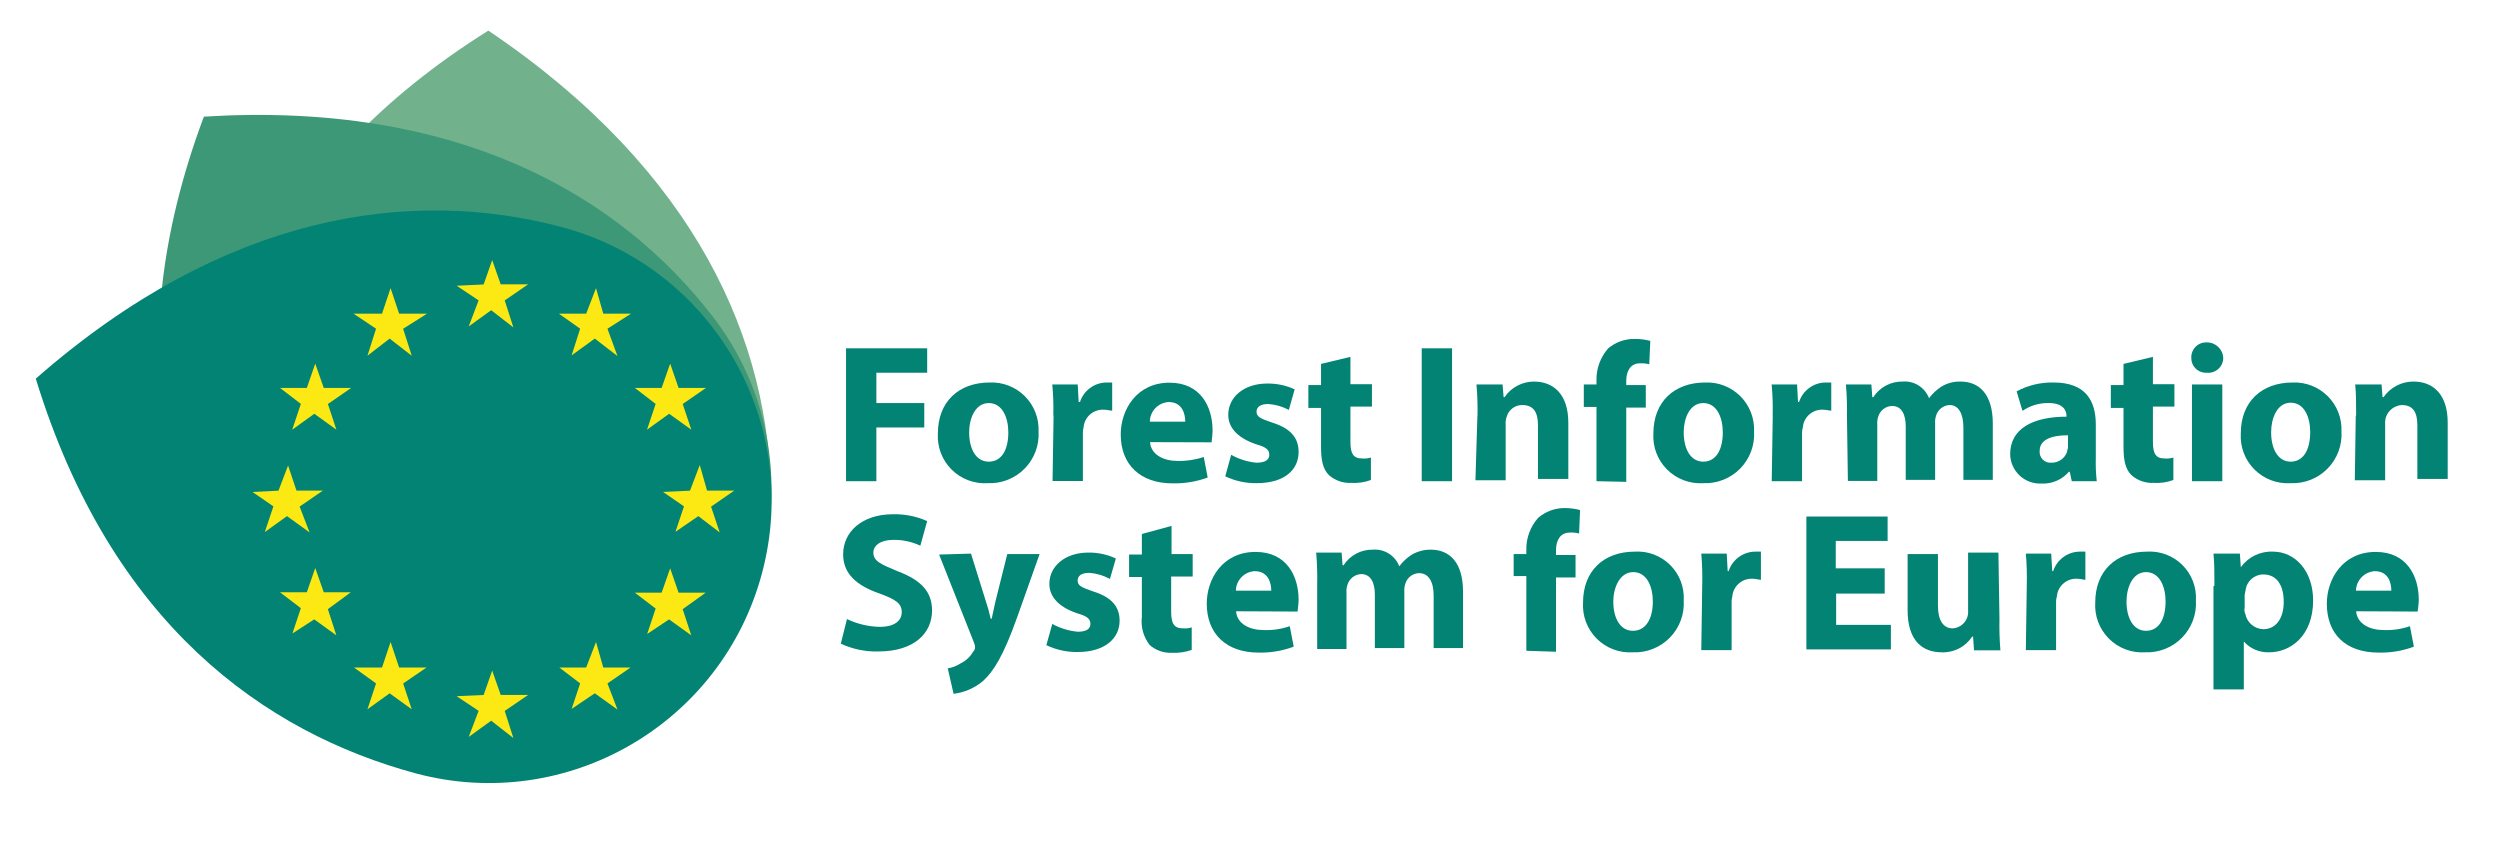
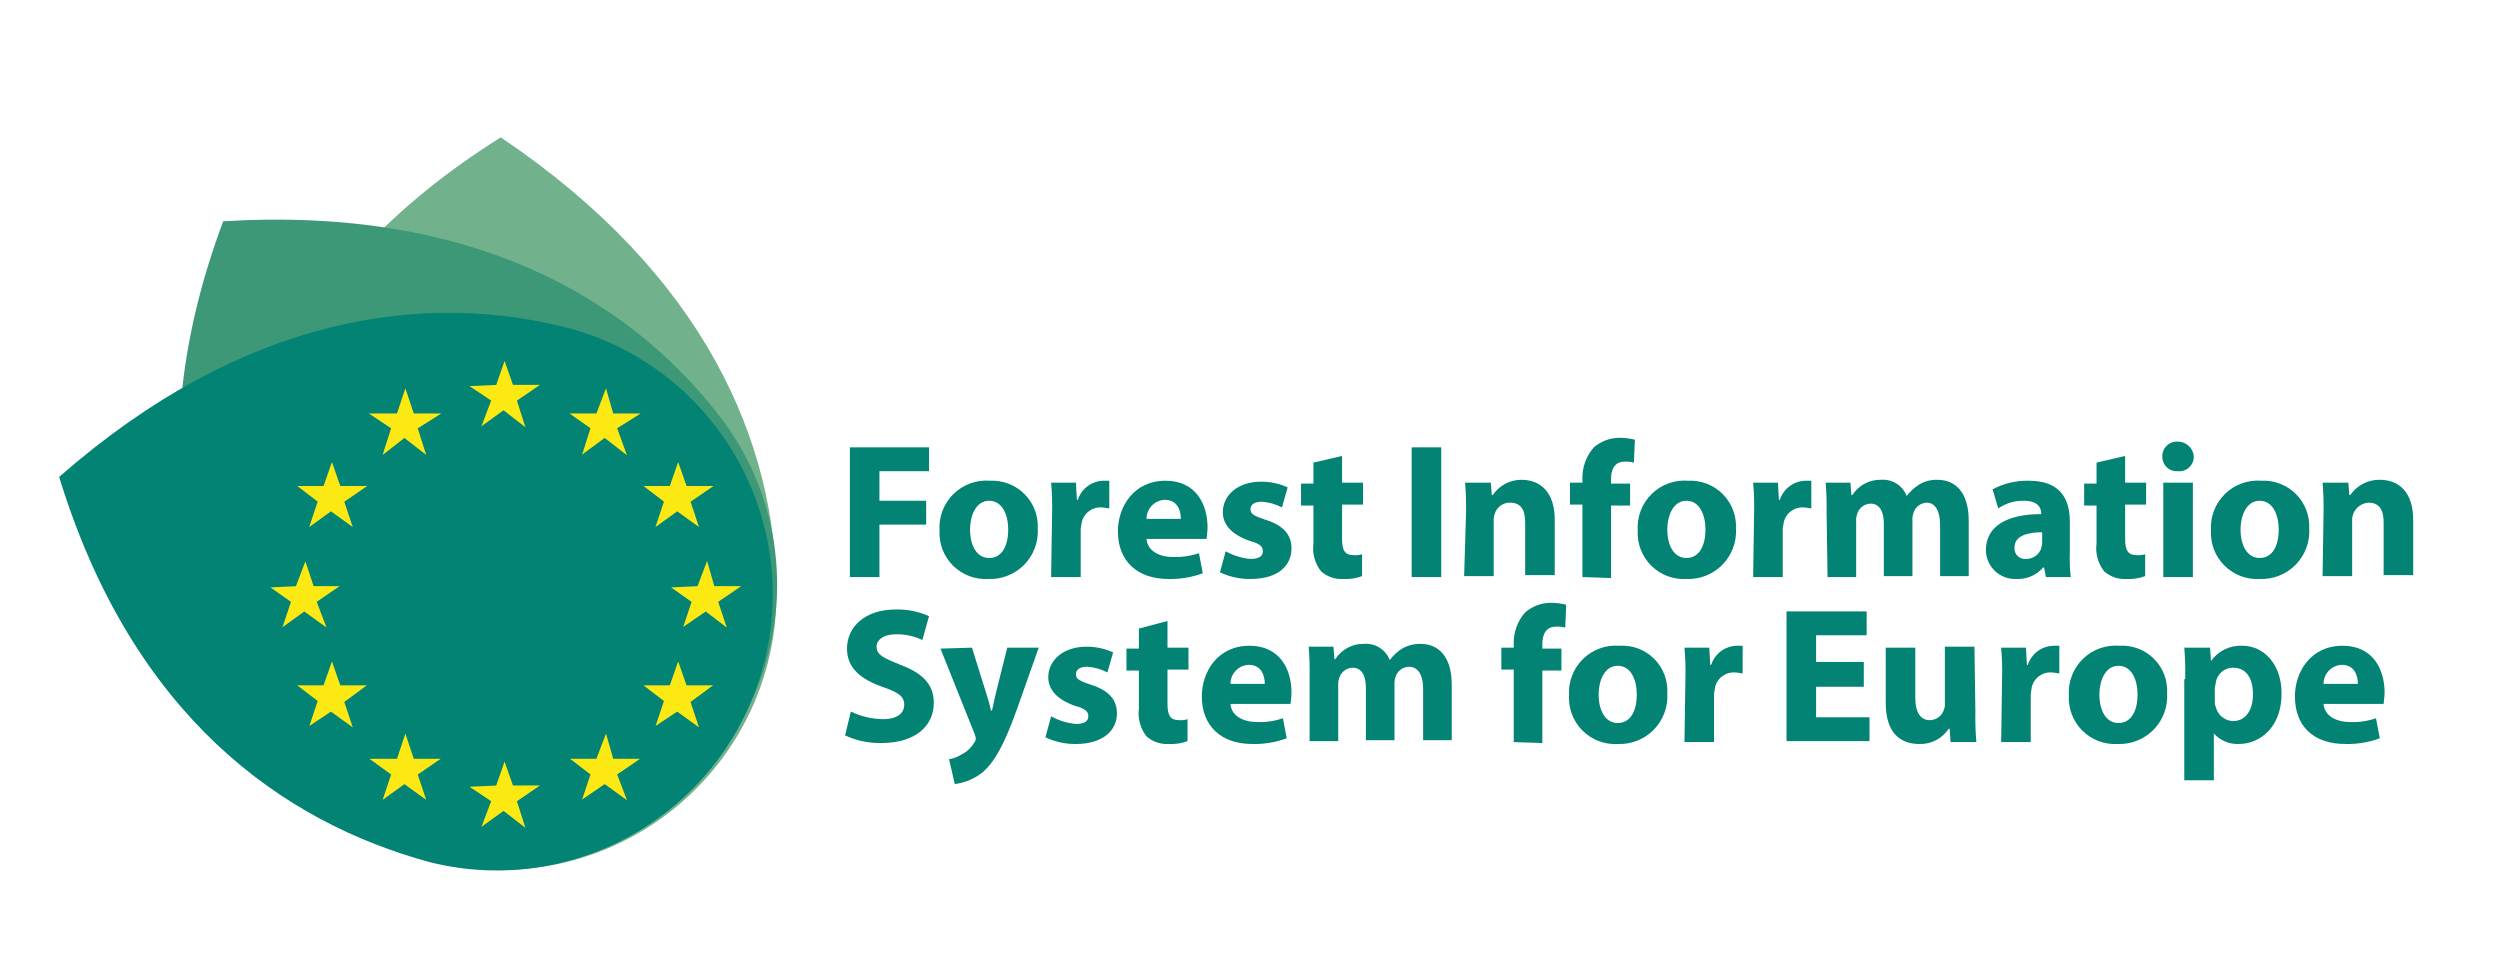
- <svg xmlns="http://www.w3.org/2000/svg" id="Layer_1" data-name="Layer 1" viewBox="0 0 266.21 90">
-   <defs>
-     <style>.cls-1{fill:#71b28d;}.cls-1,.cls-2,.cls-3{fill-rule:evenodd;}.cls-2{fill:#3d9877;}.cls-3,.cls-5{fill:#028374;}.cls-4{fill:#fce913;stroke:#fce913;stroke-miterlimit:10;stroke-width:0.5px;}</style>
-   </defs>
-   <path class="cls-1" d="M52,3.26c22.27,15,30.08,33.31,30.08,49.86a30.08,30.08,0,0,1-60.16,0C22,36.57,28.89,17.73,52,3.26Z" />
-   <path class="cls-2" d="M21.71,12.42c26.85-1.66,44.13,8.22,54.23,21.34A30.1,30.1,0,0,1,28.16,70.39C18.17,57.18,12.13,38,21.71,12.42Z" />
-   <path class="cls-3" d="M3.81,40.32c20.19-17.7,40-20.4,56-16.14A30.1,30.1,0,1,1,44.3,82.36C28.16,78,11.82,66.44,3.81,40.32Z" />
-   <path class="cls-4" d="M42.63,72.68l.73,2.19-1.87-1.35-1.88,1.35.73-2.19-1.87-1.35h2.39l.73-2.18.73,2.18h2.29Z" />
-   <path class="cls-4" d="M53.45,75.6l.73,2.29-1.87-1.46-1.87,1.35.83-2.18L49.4,74.35l2.28-.1.73-2.09.73,2.09h2.29Z" />
-   <path class="cls-4" d="M72.4,64.77,73.13,67l-1.88-1.35-1.87,1.25.73-2.19-1.77-1.35h2.29l.73-2.08.72,2.08h2.29Z" />
-   <path class="cls-4" d="M64.38,72.68l.84,2.19-1.88-1.35-2,1.35.73-2.19-1.77-1.35h2.29l.84-2.18.62,2.18h2.29Z" />
-   <path class="cls-4" d="M34.62,64.77,35.34,67l-1.87-1.35L31.6,66.86l.73-2.19-1.77-1.35h2.29l.72-2.08.73,2.08h2.29Z" />
-   <path class="cls-4" d="M31.6,53.85,32.43,56l-1.87-1.35L28.68,56l.73-2.18L27.64,52.6l2.19-.11.83-2.18.73,2.18h2.19Z" />
-   <path class="cls-4" d="M42.63,34.9l.73,2.29-1.87-1.45-1.88,1.45.73-2.29-1.87-1.25h2.39l.73-2.18.73,2.18h2.29Z" />
-   <path class="cls-4" d="M34.62,42.92l.72,2.18-1.87-1.35L31.6,45.1l.73-2.18-1.77-1.36h2.29l.72-2.08.73,2.08h2.29Z" />
-   <path class="cls-4" d="M53.45,31.89l.73,2.28-1.87-1.45-1.87,1.35.83-2.18L49.4,30.64l2.28-.11.73-2.08.73,2.08h2.29Z" />
-   <path class="cls-4" d="M64.38,34.9l.84,2.29-1.88-1.45-2,1.45.73-2.29-1.77-1.25h2.29l.84-2.18.62,2.18h2.29Z" />
-   <path class="cls-4" d="M75.42,53.85,76.14,56l-1.77-1.35L72.4,56l.73-2.18L71.36,52.6l2.29-.11.83-2.18.62,2.18h2.29Z" />
-   <path class="cls-4" d="M72.4,42.92l.73,2.18-1.88-1.35L69.38,45.1l.73-2.18-1.77-1.36h2.29l.73-2.08.72,2.08h2.29Z" />
-   <path class="cls-5" d="M90.09,37.09h8.64v2.6H93.32v3.23h5.1v2.6h-5.1v5.72H90.09V37.09Z" />
-   <path class="cls-5" d="M110.59,45.94a5.2,5.2,0,0,1-5.41,5.51,5,5,0,0,1-5.31-5.31c0-3.33,2.19-5.41,5.52-5.41A5,5,0,0,1,110.59,45.94Zm-7.39.1c0,1.77.73,3.12,2.09,3.12s2.08-1.25,2.08-3.12c0-1.56-.63-3.12-2.08-3.12S103.2,44.58,103.2,46Z" />
-   <path class="cls-5" d="M112.16,44.27a26.9,26.9,0,0,0-.11-3.33h2.71l.1,1.87H115a3,3,0,0,1,2.81-2.08h.62v3c-.21,0-.52-.1-.83-.1a2.06,2.06,0,0,0-2.19,1.66c0,.21-.1.42-.1.73v5.2h-3.23l.11-7Z" />
-   <path class="cls-5" d="M122.46,47.08c.1,1.35,1.46,2,2.91,2a8,8,0,0,0,2.81-.42l.42,2.19a10.22,10.22,0,0,1-3.75.62c-3.43,0-5.51-2-5.51-5.2,0-2.6,1.66-5.52,5.2-5.52,3.33,0,4.58,2.6,4.58,5.1,0,.52-.1,1-.1,1.25Zm3.75-2.18c0-.84-.32-2.09-1.77-2.09a2.12,2.12,0,0,0-2,2.09Z" />
-   <path class="cls-5" d="M131.1,48.43a6.76,6.76,0,0,0,2.7.84c.94,0,1.36-.32,1.36-.84s-.31-.83-1.46-1.14c-2.08-.73-2.91-1.87-2.91-3.12,0-1.88,1.66-3.33,4.16-3.33a6.75,6.75,0,0,1,2.91.62l-.62,2.19a5.44,5.44,0,0,0-2.19-.63c-.83,0-1.25.31-1.25.83s.42.73,1.67,1.15c2,.62,2.81,1.66,2.81,3.12,0,1.88-1.46,3.33-4.48,3.33a7.5,7.5,0,0,1-3.33-.73Z" />
-   <path class="cls-5" d="M143.8,38v2.91h2.29v2.39H143.8v3.75c0,1.25.31,1.77,1.24,1.77a2.41,2.41,0,0,0,.94-.1v2.39a5.05,5.05,0,0,1-2.08.31,3.32,3.32,0,0,1-2.39-.83c-.63-.62-.84-1.56-.84-3V43.44h-1.35V41h1.35V38.75Z" />
-   <path class="cls-5" d="M154.62,37.09V51.24h-3.23V37.09Z" />
-   <path class="cls-5" d="M157.33,44.27a30.67,30.67,0,0,0-.11-3.33H160l.11,1.35h.1a3.8,3.8,0,0,1,3.12-1.66C165.44,40.63,167,42,167,45v6h-3.23V45.31c0-1.35-.42-2.18-1.67-2.18a1.71,1.71,0,0,0-1.66,1.24,2,2,0,0,0-.11.84v5.93h-3.22l.21-6.87Z" />
-   <path class="cls-5" d="M170,51.24V43.33h-1.35V40.94H170v-.42a5,5,0,0,1,1.25-3.43,4.31,4.31,0,0,1,2.81-1,6.31,6.31,0,0,1,1.67.21l-.11,2.49a3.31,3.31,0,0,0-1-.1c-1,0-1.45.83-1.45,1.87V41h2.08v2.4h-2.08v7.91L170,51.24Z" />
-   <path class="cls-5" d="M186.78,45.94a5.2,5.2,0,0,1-5.41,5.51,5,5,0,0,1-5.31-5.31c0-3.33,2.19-5.41,5.52-5.41A5,5,0,0,1,186.78,45.94Zm-7.49.1c0,1.77.73,3.12,2.08,3.12s2.08-1.25,2.08-3.12c0-1.56-.62-3.12-2.08-3.12S179.29,44.58,179.29,46Z" />
-   <path class="cls-5" d="M188.76,44.27a26.9,26.9,0,0,0-.11-3.33h2.71l.1,1.87h.11a3,3,0,0,1,2.81-2.08H195v3c-.2,0-.52-.1-.83-.1A2.05,2.05,0,0,0,192,45.31c0,.21-.11.42-.11.73v5.2h-3.23l.11-7Z" />
-   <path class="cls-5" d="M196.67,44.27a30.67,30.67,0,0,0-.11-3.33h2.71l.1,1.35h.11a3.63,3.63,0,0,1,3.12-1.66,2.77,2.77,0,0,1,2.81,1.77h0a5.12,5.12,0,0,1,1.35-1.25,3.74,3.74,0,0,1,2-.52c2,0,3.44,1.35,3.44,4.47v6h-3.13V45.52c0-1.46-.52-2.39-1.45-2.39a1.57,1.57,0,0,0-1.46,1.14,2.1,2.1,0,0,0-.1.83v6h-3.13V45.42c0-1.25-.41-2.19-1.45-2.19A1.58,1.58,0,0,0,200,44.37a2.15,2.15,0,0,0-.1.84v6h-3.13l-.1-7Z" />
-   <path class="cls-5" d="M220.61,51.24l-.21-1h-.1a3.62,3.62,0,0,1-2.92,1.25,3.18,3.18,0,0,1-3.33-3.12c0-2.71,2.39-4,6-4v-.1c0-.52-.32-1.35-1.88-1.35a4.75,4.75,0,0,0-2.81.83l-.62-2.08a8,8,0,0,1,3.95-.94c3.44,0,4.48,2,4.48,4.48v3.54a17.47,17.47,0,0,0,.1,2.49Zm-.42-4.89c-1.66,0-3,.42-3,1.67a1.15,1.15,0,0,0,1.25,1.25,1.73,1.73,0,0,0,1.67-1.15c0-.21.1-.31.1-.52V46.35Z" />
-   <path class="cls-5" d="M229.25,38v2.91h2.29v2.39h-2.29v3.75c0,1.25.31,1.77,1.24,1.77a2.41,2.41,0,0,0,.94-.1v2.39a5.05,5.05,0,0,1-2.08.31,3.32,3.32,0,0,1-2.39-.83c-.63-.62-.84-1.56-.84-3V43.44h-1.35V41h1.35V38.75Z" />
-   <path class="cls-5" d="M236.74,38.13A1.59,1.59,0,0,1,235,39.69a1.56,1.56,0,0,1-1.66-1.56A1.58,1.58,0,0,1,235,36.46,1.73,1.73,0,0,1,236.74,38.13Zm-3.33,13.11V40.94h3.23v10.3Z" />
-   <path class="cls-5" d="M249.33,45.94a5.2,5.2,0,0,1-5.41,5.51,5,5,0,0,1-5.31-5.31c0-3.33,2.19-5.41,5.52-5.41A5,5,0,0,1,249.33,45.94Zm-7.49.1c0,1.77.73,3.12,2.08,3.12S246,47.91,246,46c0-1.56-.62-3.12-2.08-3.12S241.84,44.58,241.84,46Z" />
-   <path class="cls-5" d="M250.89,44.27c0-1.25,0-2.39-.1-3.33h2.81l.1,1.35h.11A3.86,3.86,0,0,1,257,40.63c2.08,0,3.64,1.35,3.64,4.37v6h-3.23V45.31c0-1.35-.41-2.18-1.66-2.18a1.92,1.92,0,0,0-1.67,1.24,2.15,2.15,0,0,0-.1.84v5.93h-3.23l.1-6.87Z" />
-   <path class="cls-5" d="M90.19,65.92a8.43,8.43,0,0,0,3.54.83c1.46,0,2.29-.62,2.29-1.56s-.62-1.35-2.39-2c-2.39-.83-3.85-2.08-3.85-4.16,0-2.39,2-4.27,5.31-4.27a8.39,8.39,0,0,1,3.64.73L98,58.11a6.4,6.4,0,0,0-2.91-.62c-1.36,0-2.09.62-2.09,1.35,0,.94.84,1.25,2.61,2,2.49.94,3.64,2.19,3.64,4.16,0,2.4-1.87,4.37-5.72,4.37a8.94,8.94,0,0,1-4-.83Z" />
-   <path class="cls-5" d="M103.41,59l1.56,5a16,16,0,0,1,.52,1.88h.11c.1-.53.31-1.36.41-1.88l1.25-5h3.44l-2.4,6.76c-1.45,4.06-2.49,5.73-3.64,6.77a6,6,0,0,1-3.12,1.35l-.62-2.71a3.49,3.49,0,0,0,1.35-.52,3.12,3.12,0,0,0,1.35-1.25.74.74,0,0,0,.21-.41,1.16,1.16,0,0,0-.1-.52L100,59.05l3.43-.1Z" />
-   <path class="cls-5" d="M112.05,66.44a7,7,0,0,0,2.71.83c.93,0,1.35-.31,1.35-.83s-.31-.83-1.46-1.15c-2.08-.72-2.91-1.87-2.91-3.12,0-1.87,1.66-3.33,4.16-3.33a6.67,6.67,0,0,1,2.92.63l-.63,2.18A5.39,5.39,0,0,0,116,61c-.84,0-1.25.31-1.25.83s.41.73,1.66,1.15c2,.62,2.81,1.66,2.81,3.12,0,1.87-1.56,3.33-4.47,3.33a7.43,7.43,0,0,1-3.33-.73Z" />
-   <path class="cls-5" d="M124.75,56V59H127v2.39h-2.29v3.75c0,1.25.31,1.77,1.25,1.77a2.23,2.23,0,0,0,.94-.11v2.4a5.32,5.32,0,0,1-2.09.31,3.32,3.32,0,0,1-2.39-.83,4.08,4.08,0,0,1-.83-3V61.44h-1.36V59.05h1.36V56.86Z" />
-   <path class="cls-5" d="M131.62,65.09c.1,1.35,1.46,2,2.91,2a7.64,7.64,0,0,0,2.81-.41l.42,2.18a10,10,0,0,1-3.75.63c-3.43,0-5.51-2-5.51-5.21,0-2.6,1.66-5.51,5.2-5.51,3.33,0,4.58,2.6,4.58,5.1,0,.52-.1,1-.1,1.25Zm3.75-2.19c0-.83-.32-2.08-1.77-2.08a2.12,2.12,0,0,0-2,2.08Z" />
-   <path class="cls-5" d="M140.26,62.17a30.67,30.67,0,0,0-.11-3.33h2.71l.1,1.35h.11a3.62,3.62,0,0,1,3.12-1.66A2.78,2.78,0,0,1,149,60.3h0a5.12,5.12,0,0,1,1.35-1.25,4,4,0,0,1,2-.52c2,0,3.44,1.35,3.44,4.48v6h-3.13V63.42c0-1.46-.52-2.39-1.56-2.39a1.57,1.57,0,0,0-1.46,1.14,2.13,2.13,0,0,0-.1.84v6H146.4V63.32c0-1.25-.42-2.19-1.46-2.19a1.6,1.6,0,0,0-1.46,1.15,2.08,2.08,0,0,0-.1.83v6h-3.12v-7Z" />
-   <path class="cls-5" d="M162.53,69.25V61.34h-1.35V59h1.35v-.42a5,5,0,0,1,1.25-3.43,4.28,4.28,0,0,1,2.81-1.05,6.6,6.6,0,0,1,1.66.21l-.1,2.5a3.31,3.31,0,0,0-1-.1c-1,0-1.46.83-1.46,1.87v.52h2.08v2.39h-2.08v7.91l-3.12-.1Z" />
-   <path class="cls-5" d="M179.29,63.94a5.21,5.21,0,0,1-5.41,5.52,5,5,0,0,1-5.31-5.31c0-3.33,2.18-5.41,5.51-5.41A4.92,4.92,0,0,1,179.29,63.94Zm-7.5.11c0,1.77.73,3.12,2.09,3.12S176,65.92,176,64.05c0-1.57-.63-3.13-2.08-3.13S171.79,62.59,171.79,64.05Z" />
-   <path class="cls-5" d="M181.26,62.28a29.57,29.57,0,0,0-.1-3.33h2.71l.1,1.87h.1a3,3,0,0,1,2.82-2.08h.62v3c-.21,0-.52-.11-.83-.11a2.07,2.07,0,0,0-2.19,1.67c0,.21-.1.41-.1.73v5.2h-3.23l.1-7Z" />
-   <path class="cls-5" d="M200.73,63.21h-5.21v3.33h5.83v2.61h-9V55H201v2.6h-5.52v2.92h5.21v2.7Z" />
-   <path class="cls-5" d="M212.91,65.92a32.7,32.7,0,0,0,.1,3.33H210.2l-.1-1.46H210a3.68,3.68,0,0,1-3.23,1.67c-2.08,0-3.64-1.25-3.64-4.48V59h3.23v5.51c0,1.46.52,2.4,1.56,2.4A1.75,1.75,0,0,0,209.57,65V58.84h3.23l.11,7.08Z" />
-   <path class="cls-5" d="M215.82,62.28a29.57,29.57,0,0,0-.1-3.33h2.7l.11,1.87h.1a3,3,0,0,1,2.81-2.08h.62v3c-.2,0-.52-.11-.83-.11a2.06,2.06,0,0,0-2.18,1.67c0,.21-.11.41-.11.73v5.2h-3.22l.1-7Z" />
-   <path class="cls-5" d="M233.83,63.94a5.21,5.21,0,0,1-5.42,5.52,5,5,0,0,1-5.3-5.31c0-3.33,2.18-5.41,5.51-5.41A4.92,4.92,0,0,1,233.83,63.94Zm-7.39.11c0,1.77.72,3.12,2.08,3.12s2.08-1.25,2.08-3.12c0-1.57-.63-3.13-2.08-3.13S226.44,62.59,226.44,64.05Z" />
-   <path class="cls-5" d="M235.8,62.38c0-1.35,0-2.5-.1-3.43h2.81l.1,1.45h0a4,4,0,0,1,3.44-1.66c2.29,0,4.26,2,4.26,5.2,0,3.75-2.39,5.52-4.68,5.52a3.44,3.44,0,0,1-2.7-1.15h0v5.1H235.7v-11ZM239,64.77a1.2,1.2,0,0,0,.1.63A2,2,0,0,0,241,67c1.35,0,2.18-1.14,2.18-2.91s-.73-2.92-2.18-2.92a1.9,1.9,0,0,0-1.88,1.67,4.86,4.86,0,0,1-.1.52v1.45Z" />
-   <path class="cls-5" d="M250.89,65.09c.11,1.35,1.46,2,2.92,2a7.68,7.68,0,0,0,2.81-.41l.42,2.18a10,10,0,0,1-3.75.63c-3.54,0-5.52-2-5.52-5.21,0-2.6,1.67-5.51,5.21-5.51,3.33,0,4.58,2.6,4.58,5.1,0,.52-.11,1-.11,1.25Zm3.75-2.19c0-.83-.31-2.08-1.77-2.08a2.14,2.14,0,0,0-2,2.08Z" />
+ <svg xmlns="http://www.w3.org/2000/svg" id="Layer_1" data-name="Layer 1" viewBox="0 0 262.1 101">
+   <path d="M52.5,14.4c21.4,14.4,28.9,32,28.9,47.9a28.9,28.9,0,0,1-57.8,0C23.7,46.4,30.3,28.3,52.5,14.4Z" style="fill:#71b28d;fill-rule:evenodd" />
+   <path d="M23.4,23.2c25.8-1.6,42.4,7.9,52.1,20.5A28.92,28.92,0,0,1,29.6,78.9C20,66.2,14.2,47.8,23.4,23.2Z" style="fill:#3d9877;fill-rule:evenodd" />
+   <path d="M6.2,50C25.6,33,44.6,30.4,60,34.5A28.93,28.93,0,0,1,45.1,90.4C29.6,86.2,13.9,75.1,6.2,50Z" style="fill:#028374;fill-rule:evenodd" />
+   <path d="M43.5,81.1l.7,2.1-1.8-1.3-1.8,1.3.7-2.1-1.8-1.3h2.3l.7-2.1.7,2.1h2.2Z" style="fill:#fce913;stroke:#fce913;stroke-miterlimit:10;stroke-width:0.5px" />
+   <path d="M53.9,83.9l.7,2.2-1.8-1.4L51,86l.8-2.1L50,82.7l2.2-.1.7-2,.7,2h2.2Z" style="fill:#fce913;stroke:#fce913;stroke-miterlimit:10;stroke-width:0.5px" />
+   <path d="M72.1,73.5l.7,2.1L71,74.3l-1.8,1.2.7-2.1-1.7-1.3h2.2l.7-2,.7,2H74Z" style="fill:#fce913;stroke:#fce913;stroke-miterlimit:10;stroke-width:0.5px" />
+   <path d="M64.4,81.1l.8,2.1-1.8-1.3-1.9,1.3.7-2.1-1.7-1.3h2.2l.8-2.1.6,2.1h2.2Z" style="fill:#fce913;stroke:#fce913;stroke-miterlimit:10;stroke-width:0.5px" />
+   <path d="M35.8,73.5l.7,2.1-1.8-1.3-1.8,1.2.7-2.1-1.7-1.3h2.2l.7-2,.7,2h2.2Z" style="fill:#fce913;stroke:#fce913;stroke-miterlimit:10;stroke-width:0.5px" />
+   <path d="M32.9,63l.8,2.1-1.8-1.3-1.8,1.3.7-2.1-1.7-1.2,2.1-.1.8-2.1.7,2.1h2.1Z" style="fill:#fce913;stroke:#fce913;stroke-miterlimit:10;stroke-width:0.5px" />
+   <path d="M43.5,44.8l.7,2.2-1.8-1.4L40.6,47l.7-2.2-1.8-1.2h2.3l.7-2.1.7,2.1h2.2Z" style="fill:#fce913;stroke:#fce913;stroke-miterlimit:10;stroke-width:0.5px" />
+   <path d="M35.8,52.5l.7,2.1-1.8-1.3-1.8,1.3.7-2.1-1.7-1.3h2.2l.7-2,.7,2h2.2Z" style="fill:#fce913;stroke:#fce913;stroke-miterlimit:10;stroke-width:0.5px" />
+   <path d="M53.9,41.9l.7,2.2-1.8-1.4L51,44l.8-2.1L50,40.7l2.2-.1.7-2,.7,2h2.2Z" style="fill:#fce913;stroke:#fce913;stroke-miterlimit:10;stroke-width:0.5px" />
+   <path d="M64.4,44.8l.8,2.2-1.8-1.4L61.5,47l.7-2.2-1.7-1.2h2.2l.8-2.1.6,2.1h2.2Z" style="fill:#fce913;stroke:#fce913;stroke-miterlimit:10;stroke-width:0.5px" />
+   <path d="M75,63l.7,2.1L74,63.8l-1.9,1.3.7-2.1-1.7-1.2,2.2-.1.8-2.1.6,2.1h2.2Z" style="fill:#fce913;stroke:#fce913;stroke-miterlimit:10;stroke-width:0.5px" />
+   <path d="M72.1,52.5l.7,2.1L71,53.3l-1.8,1.3.7-2.1-1.7-1.3h2.2l.7-2,.7,2H74Z" style="fill:#fce913;stroke:#fce913;stroke-miterlimit:10;stroke-width:0.5px" />
+   <path d="M89.1,46.9h8.3v2.5H92.2v3.1h4.9V55H92.2v5.5H89.1V46.9Z" style="fill:#028374" />
+   <path d="M108.8,55.4a5,5,0,0,1-5.2,5.3,4.83,4.83,0,0,1-5.1-5.1,4.91,4.91,0,0,1,5.3-5.2A4.78,4.78,0,0,1,108.8,55.4Zm-7.1.1c0,1.7.7,3,2,3s2-1.2,2-3c0-1.5-.6-3-2-3S101.7,54.1,101.7,55.5Z" style="fill:#028374" />
+   <path d="M110.3,53.8a27.33,27.33,0,0,0-.1-3.2h2.6l.1,1.8h.1a2.89,2.89,0,0,1,2.7-2h.6v2.9c-.2,0-.5-.1-.8-.1a2,2,0,0,0-2.1,1.6c0,.2-.1.4-.1.7v5h-3.1l.1-6.7Z" style="fill:#028374" />
+   <path d="M120.2,56.5c.1,1.3,1.4,1.9,2.8,1.9a7.66,7.66,0,0,0,2.7-.4l.4,2.1a9.69,9.69,0,0,1-3.6.6c-3.3,0-5.3-1.9-5.3-5,0-2.5,1.6-5.3,5-5.3,3.2,0,4.4,2.5,4.4,4.9,0,.5-.1,1-.1,1.2Zm3.6-2.1c0-.8-.3-2-1.7-2a2,2,0,0,0-1.9,2Z" style="fill:#028374" />
+   <path d="M128.5,57.8a6.63,6.63,0,0,0,2.6.8c.9,0,1.3-.3,1.3-.8s-.3-.8-1.4-1.1c-2-.7-2.8-1.8-2.8-3,0-1.8,1.6-3.2,4-3.2a6.48,6.48,0,0,1,2.8.6l-.6,2.1a5.25,5.25,0,0,0-2.1-.6c-.8,0-1.2.3-1.2.8s.4.7,1.6,1.1c1.9.6,2.7,1.6,2.7,3,0,1.8-1.4,3.2-4.3,3.2a7.22,7.22,0,0,1-3.2-.7Z" style="fill:#028374" />
+   <path d="M140.7,47.8v2.8h2.2v2.3h-2.2v3.6c0,1.2.3,1.7,1.2,1.7a2.22,2.22,0,0,0,.9-.1v2.3a4.92,4.92,0,0,1-2,.3,3.2,3.2,0,0,1-2.3-.8,3.88,3.88,0,0,1-.8-2.9V53h-1.3V50.7h1.3V48.5Z" style="fill:#028374" />
+   <path d="M151.1,46.9V60.5H148V46.9Z" style="fill:#028374" />
+   <path d="M153.7,53.8a31.12,31.12,0,0,0-.1-3.2h2.7l.1,1.3h.1a3.64,3.64,0,0,1,3-1.6c2,0,3.5,1.3,3.5,4.2v5.8h-3.1V54.8c0-1.3-.4-2.1-1.6-2.1a1.64,1.64,0,0,0-1.6,1.2,2,2,0,0,0-.1.8v5.7h-3.1l.2-6.6Z" style="fill:#028374" />
+   <path d="M165.9,60.5V52.9h-1.3V50.6h1.3v-.4a4.79,4.79,0,0,1,1.2-3.3,4.12,4.12,0,0,1,2.7-1,6.27,6.27,0,0,1,1.6.2l-.1,2.4a3.08,3.08,0,0,0-1-.1c-1,0-1.4.8-1.4,1.8v.5h2V53h-2v7.6l-3-.1Z" style="fill:#028374" />
+   <path d="M182,55.4a5,5,0,0,1-5.2,5.3,4.83,4.83,0,0,1-5.1-5.1,4.91,4.91,0,0,1,5.3-5.2A4.78,4.78,0,0,1,182,55.4Zm-7.2.1c0,1.7.7,3,2,3s2-1.2,2-3c0-1.5-.6-3-2-3S174.8,54.1,174.8,55.5Z" style="fill:#028374" />
+   <path d="M183.9,53.8a27.33,27.33,0,0,0-.1-3.2h2.6l.1,1.8h.1a2.89,2.89,0,0,1,2.7-2h.6v2.9c-.2,0-.5-.1-.8-.1a2,2,0,0,0-2.1,1.6c0,.2-.1.4-.1.7v5h-3.1l.1-6.7Z" style="fill:#028374" />
+   <path d="M191.5,53.8a31.12,31.12,0,0,0-.1-3.2H194l.1,1.3h.1a3.48,3.48,0,0,1,3-1.6,2.67,2.67,0,0,1,2.7,1.7h0a4.89,4.89,0,0,1,1.3-1.2,3.56,3.56,0,0,1,1.9-.5c1.9,0,3.3,1.3,3.3,4.3v5.8h-3V55c0-1.4-.5-2.3-1.4-2.3a1.5,1.5,0,0,0-1.4,1.1,2,2,0,0,0-.1.8v5.8h-3V54.9c0-1.2-.4-2.1-1.4-2.1a1.52,1.52,0,0,0-1.4,1.1,2,2,0,0,0-.1.8v5.8h-3l-.1-6.7Z" style="fill:#028374" />
+   <path d="M214.5,60.5l-.2-1h-.1a3.49,3.49,0,0,1-2.8,1.2,3.06,3.06,0,0,1-3.2-3c0-2.6,2.3-3.8,5.8-3.8v-.1c0-.5-.3-1.3-1.8-1.3a4.55,4.55,0,0,0-2.7.8l-.6-2a7.76,7.76,0,0,1,3.8-.9c3.3,0,4.3,1.9,4.3,4.3v3.4a16.27,16.27,0,0,0,.1,2.4Zm-.4-4.7c-1.6,0-2.9.4-2.9,1.6a1.1,1.1,0,0,0,1.2,1.2,1.66,1.66,0,0,0,1.6-1.1c0-.2.1-.3.1-.5V55.8Z" style="fill:#028374" />
+   <path d="M222.8,47.8v2.8H225v2.3h-2.2v3.6c0,1.2.3,1.7,1.2,1.7a2.22,2.22,0,0,0,.9-.1v2.3a4.92,4.92,0,0,1-2,.3,3.2,3.2,0,0,1-2.3-.8,3.88,3.88,0,0,1-.8-2.9V53h-1.3V50.7h1.3V48.5Z" style="fill:#028374" />
+   <path d="M230,47.9a1.53,1.53,0,0,1-1.7,1.5,1.5,1.5,0,0,1-1.6-1.5,1.52,1.52,0,0,1,1.6-1.6A1.67,1.67,0,0,1,230,47.9Zm-3.2,12.6V50.6h3.1v9.9Z" style="fill:#028374" />
+   <path d="M242.1,55.4a5,5,0,0,1-5.2,5.3,4.83,4.83,0,0,1-5.1-5.1,4.91,4.91,0,0,1,5.3-5.2A4.78,4.78,0,0,1,242.1,55.4Zm-7.2.1c0,1.7.7,3,2,3s2-1.2,2-3c0-1.5-.6-3-2-3S234.9,54.1,234.9,55.5Z" style="fill:#028374" />
+   <path d="M243.6,53.8a31.12,31.12,0,0,0-.1-3.2h2.7l.1,1.3h.1a3.69,3.69,0,0,1,3.1-1.6c2,0,3.5,1.3,3.5,4.2v5.8h-3.1V54.8c0-1.3-.4-2.1-1.6-2.1a1.86,1.86,0,0,0-1.6,1.2,2,2,0,0,0-.1.8v5.7h-3.1l.1-6.6Z" style="fill:#028374" />
+   <path d="M89.2,74.6a8.11,8.11,0,0,0,3.4.8c1.4,0,2.2-.6,2.2-1.5s-.6-1.3-2.3-1.9c-2.3-.8-3.7-2-3.7-4,0-2.3,1.9-4.1,5.1-4.1a8,8,0,0,1,3.5.7l-.7,2.5a6.13,6.13,0,0,0-2.8-.6c-1.3,0-2,.6-2,1.3,0,.9.8,1.2,2.5,1.9,2.4.9,3.5,2.1,3.5,4,0,2.3-1.8,4.2-5.5,4.2a8.62,8.62,0,0,1-3.8-.8Z" style="fill:#028374" />
+   <path d="M101.9,67.9l1.5,4.8a16.69,16.69,0,0,1,.5,1.8h.1c.1-.5.3-1.3.4-1.8l1.2-4.8h3.3l-2.3,6.5c-1.4,3.9-2.4,5.5-3.5,6.5a5.81,5.81,0,0,1-3,1.3l-.6-2.6a3.49,3.49,0,0,0,1.3-.5,3,3,0,0,0,1.3-1.2.76.76,0,0,0,.2-.4,1.09,1.09,0,0,0-.1-.5l-3.6-9,3.3-.1Z" style="fill:#028374" />
+   <path d="M110.2,75.1a6.63,6.63,0,0,0,2.6.8c.9,0,1.3-.3,1.3-.8s-.3-.8-1.4-1.1c-2-.7-2.8-1.8-2.8-3,0-1.8,1.6-3.2,4-3.2a6.48,6.48,0,0,1,2.8.6l-.6,2.1a5.25,5.25,0,0,0-2.1-.6c-.8,0-1.2.3-1.2.8s.4.7,1.6,1.1c1.9.6,2.7,1.6,2.7,3,0,1.8-1.5,3.2-4.3,3.2a7.22,7.22,0,0,1-3.2-.7Z" style="fill:#028374" />
+   <path d="M122.4,65.1v2.8h2.2v2.3h-2.2v3.6c0,1.2.3,1.7,1.2,1.7a2.22,2.22,0,0,0,.9-.1v2.3a4.92,4.92,0,0,1-2,.3,3.2,3.2,0,0,1-2.3-.8,3.88,3.88,0,0,1-.8-2.9v-4h-1.3V68h1.3V65.9Z" style="fill:#028374" />
+   <path d="M129,73.8c.1,1.3,1.4,1.9,2.8,1.9a7.32,7.32,0,0,0,2.7-.4l.4,2.1a9.69,9.69,0,0,1-3.6.6c-3.3,0-5.3-1.9-5.3-5,0-2.5,1.6-5.3,5-5.3,3.2,0,4.4,2.5,4.4,4.9,0,.5-.1,1-.1,1.2Zm3.6-2.1c0-.8-.3-2-1.7-2a2,2,0,0,0-1.9,2Z" style="fill:#028374" />
+   <path d="M137.3,71a31.12,31.12,0,0,0-.1-3.2h2.6l.1,1.3h.1a3.48,3.48,0,0,1,3-1.6,2.67,2.67,0,0,1,2.7,1.7h0A4.89,4.89,0,0,1,147,68a3.83,3.83,0,0,1,1.9-.5c1.9,0,3.3,1.3,3.3,4.3v5.8h-3V72.2c0-1.4-.5-2.3-1.5-2.3a1.5,1.5,0,0,0-1.4,1.1,2,2,0,0,0-.1.8v5.8h-3V72.1c0-1.2-.4-2.1-1.4-2.1a1.52,1.52,0,0,0-1.4,1.1,2,2,0,0,0-.1.8v5.8h-3V71Z" style="fill:#028374" />
+   <path d="M158.7,77.8V70.2h-1.3V67.9h1.3v-.4a4.79,4.79,0,0,1,1.2-3.3,4.12,4.12,0,0,1,2.7-1,6.27,6.27,0,0,1,1.6.2l-.1,2.4a3.08,3.08,0,0,0-1-.1c-1,0-1.4.8-1.4,1.8V68h2v2.3h-2v7.6l-3-.1Z" style="fill:#028374" />
+   <path d="M174.8,72.7a5,5,0,0,1-5.2,5.3,4.83,4.83,0,0,1-5.1-5.1,4.91,4.91,0,0,1,5.3-5.2A4.72,4.72,0,0,1,174.8,72.7Zm-7.2.1c0,1.7.7,3,2,3s2-1.2,2-3c0-1.5-.6-3-2-3S167.6,71.4,167.6,72.8Z" style="fill:#028374" />
+   <path d="M176.7,71.1a27.33,27.33,0,0,0-.1-3.2h2.6l.1,1.8h.1a2.89,2.89,0,0,1,2.7-2h.6v2.9c-.2,0-.5-.1-.8-.1a2,2,0,0,0-2.1,1.6c0,.2-.1.4-.1.7v5h-3.1l.1-6.7Z" style="fill:#028374" />
+   <path d="M195.4,72h-5v3.2H196v2.5h-8.7V64.1h8.4v2.5h-5.3v2.8h5V72Z" style="fill:#028374" />
+   <path d="M207.1,74.6a30.14,30.14,0,0,0,.1,3.2h-2.7l-.1-1.4h-.1a3.54,3.54,0,0,1-3.1,1.6c-2,0-3.5-1.2-3.5-4.3V67.9h3.1v5.3c0,1.4.5,2.3,1.5,2.3a1.55,1.55,0,0,0,1.5-1.1,1.48,1.48,0,0,0,.1-.7V67.8H207l.1,6.8Z" style="fill:#028374" />
+   <path d="M209.9,71.1a27.33,27.33,0,0,0-.1-3.2h2.6l.1,1.8h.1a2.89,2.89,0,0,1,2.7-2h.6v2.9c-.2,0-.5-.1-.8-.1a2,2,0,0,0-2.1,1.6c0,.2-.1.4-.1.7v5h-3.1l.1-6.7Z" style="fill:#028374" />
+   <path d="M227.2,72.7A5,5,0,0,1,222,78a4.83,4.83,0,0,1-5.1-5.1,4.91,4.91,0,0,1,5.3-5.2A4.72,4.72,0,0,1,227.2,72.7Zm-7.1.1c0,1.7.7,3,2,3s2-1.2,2-3c0-1.5-.6-3-2-3S220.1,71.4,220.1,72.8Z" style="fill:#028374" />
+   <path d="M229.1,71.2a32.18,32.18,0,0,0-.1-3.3h2.7l.1,1.4h0a3.81,3.81,0,0,1,3.3-1.6c2.2,0,4.1,1.9,4.1,5,0,3.6-2.3,5.3-4.5,5.3a3.34,3.34,0,0,1-2.6-1.1h0v4.9H229V71.2Zm3.1,2.3c0,.2,0,.5.1.6a1.92,1.92,0,0,0,1.8,1.5c1.3,0,2.1-1.1,2.1-2.8s-.7-2.8-2.1-2.8a1.82,1.82,0,0,0-1.8,1.6,4.33,4.33,0,0,1-.1.5v1.4Z" style="fill:#028374" />
+   <path d="M243.6,73.8c.1,1.3,1.4,1.9,2.8,1.9a7.32,7.32,0,0,0,2.7-.4l.4,2.1a9.69,9.69,0,0,1-3.6.6c-3.4,0-5.3-1.9-5.3-5,0-2.5,1.6-5.3,5-5.3,3.2,0,4.4,2.5,4.4,4.9,0,.5-.1,1-.1,1.2Zm3.6-2.1c0-.8-.3-2-1.7-2a2,2,0,0,0-1.9,2Z" style="fill:#028374" />
</svg>
